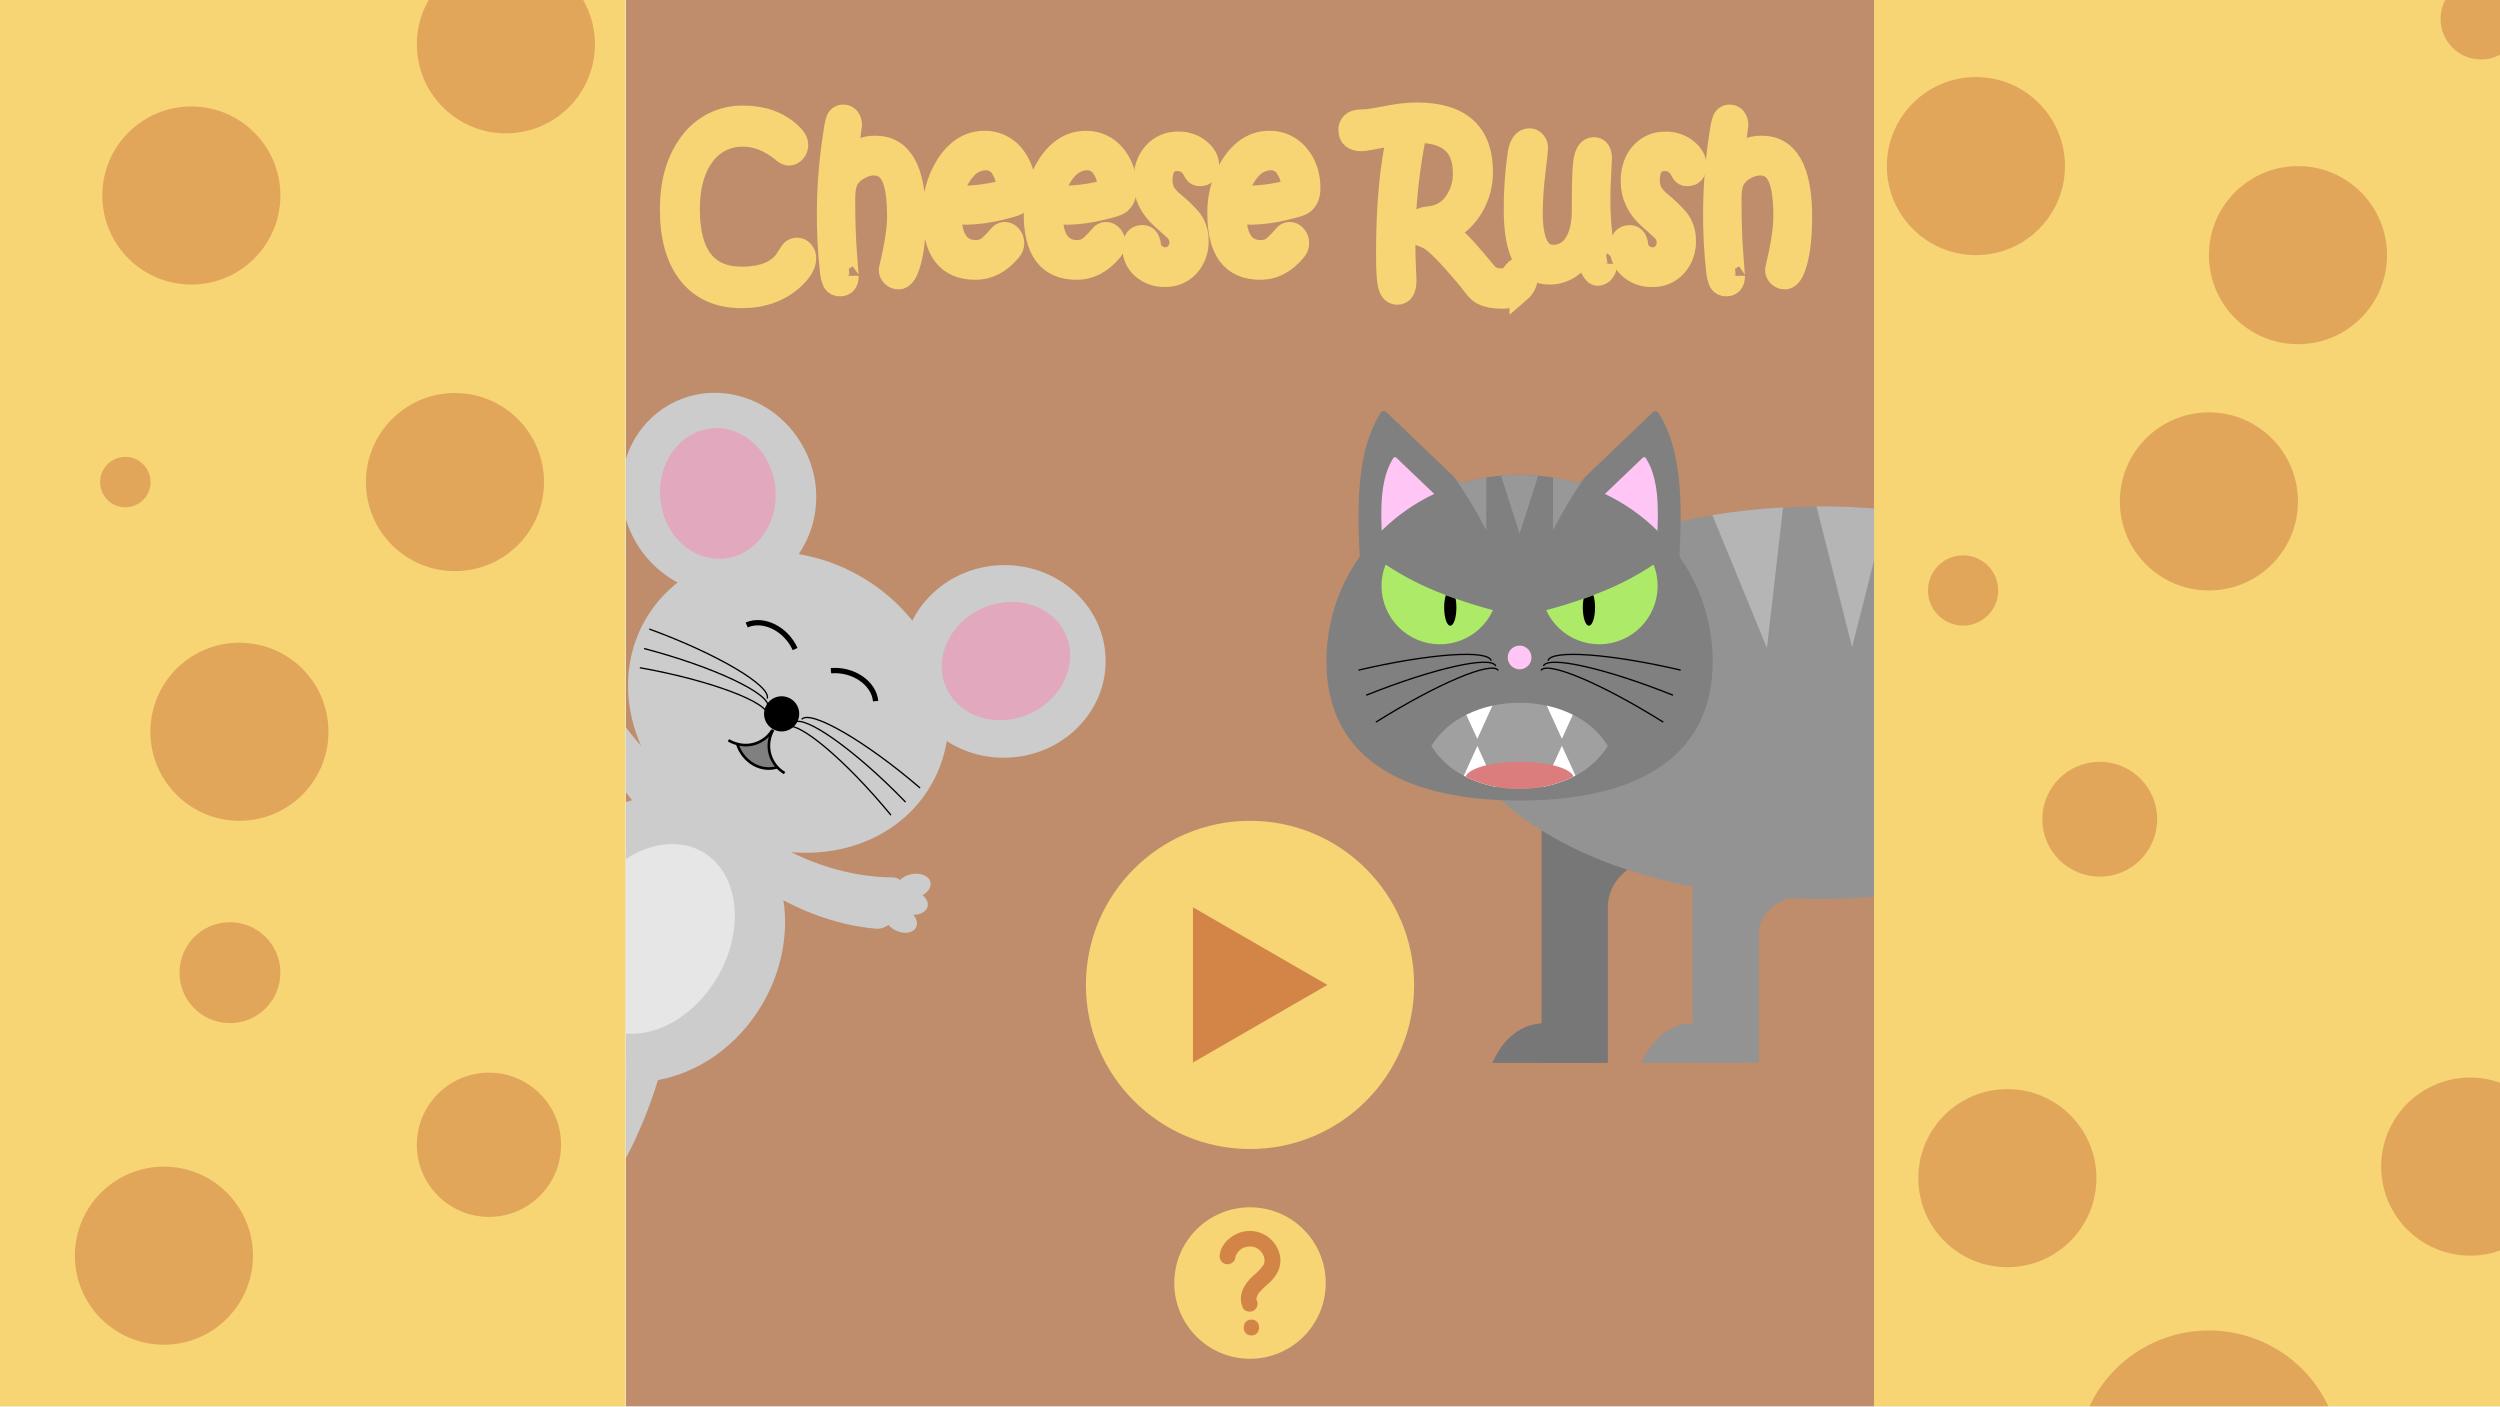
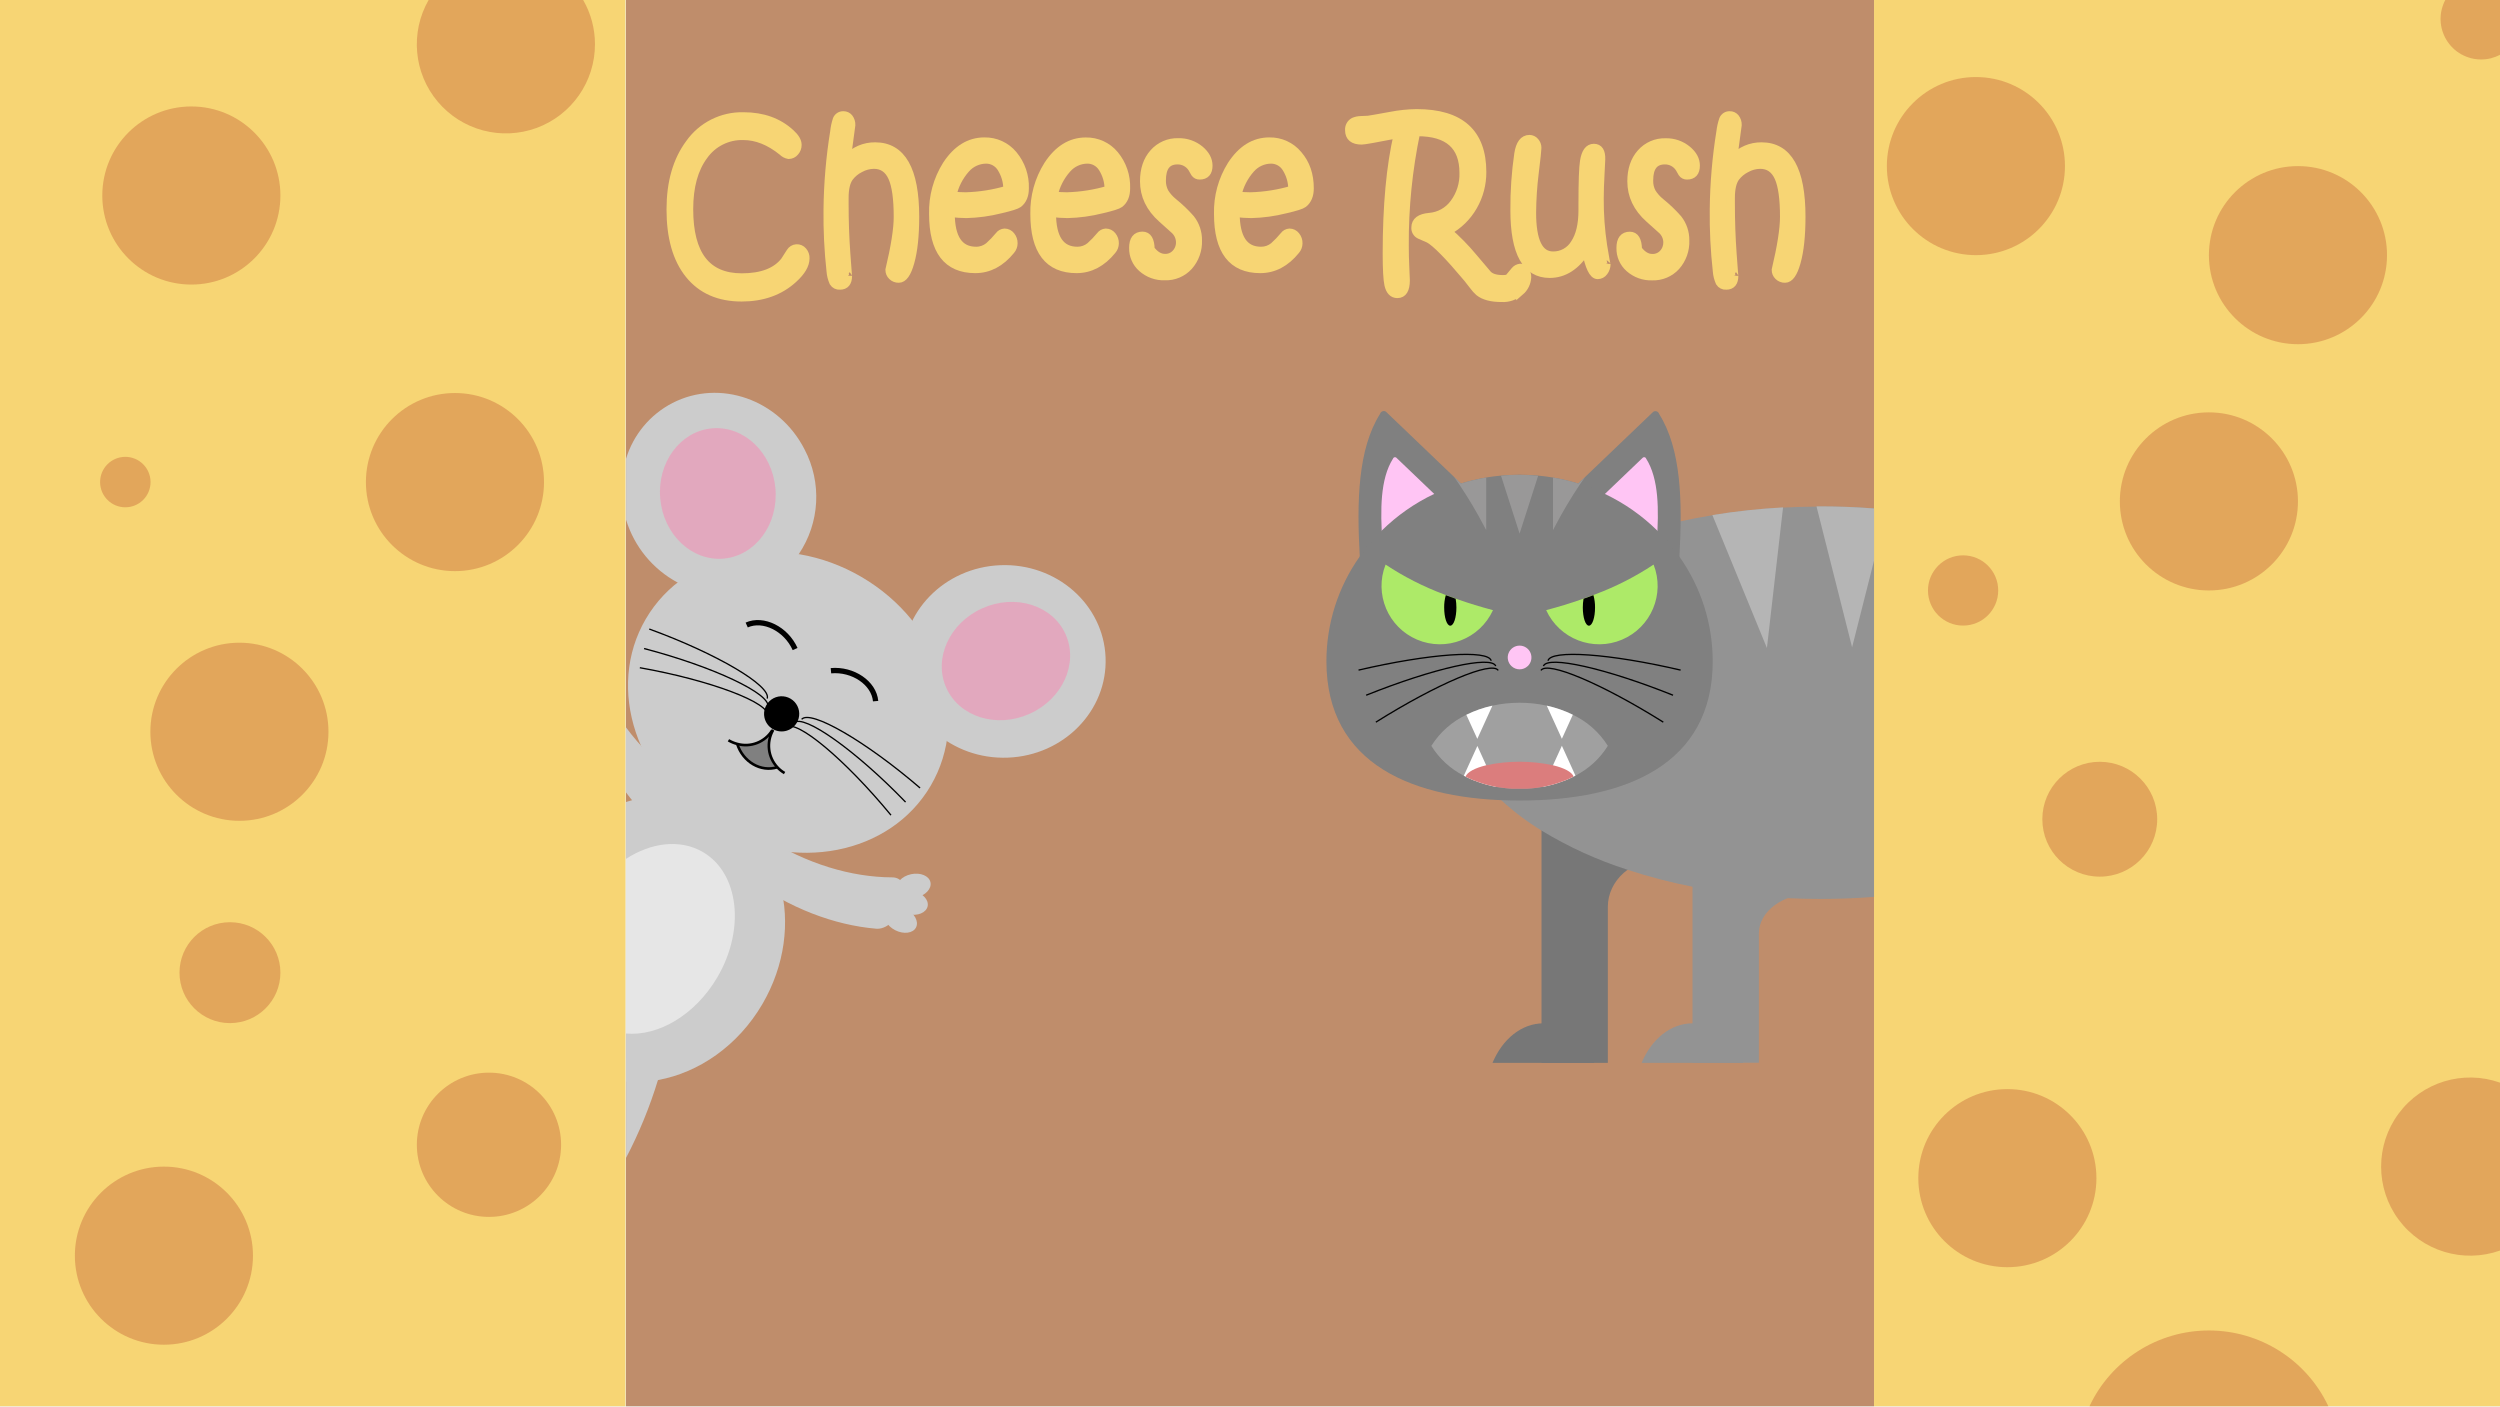
<svg xmlns="http://www.w3.org/2000/svg" id="Layer_1" data-name="Layer 1" width="942.39" height="530.1" viewBox="0 0 942.39 530.1">
  <defs>
    <style>
      .cls-1 {
        fill: #bf8d6b;
      }

      .cls-2 {
        fill: #ffc69f;
      }

      .cls-3, .cls-5 {
        fill: #f7d574;
      }

      .cls-3, .cls-4 {
        stroke: #f7d574;
      }

      .cls-14, .cls-21, .cls-22, .cls-3, .cls-4 {
        stroke-miterlimit: 10;
      }

      .cls-3 {
-         stroke-width: 8px;
+         stroke-width: 3px;
      }

      .cls-14, .cls-21, .cls-22, .cls-4 {
        fill: none;
      }

-       .cls-23, .cls-6 {
+       .cls-4 {
+         stroke-width: 0.75px;
+       }
+ 
+       .cls-6 {
        fill: #d38548;
-       }
- 
-       .cls-6 {
        opacity: 0.58;
      }

      .cls-7 {
        fill: #777;
      }

      .cls-8 {
        fill: #939393;
      }

      .cls-9 {
        fill: gray;
      }

      .cls-10 {
        fill: #ffc5f4;
      }

      .cls-11 {
        fill: #adea68;
      }

      .cls-12 {
        fill: #a0a0a0;
      }

      .cls-13 {
        fill: #fff;
      }

      .cls-14, .cls-21, .cls-22 {
        stroke: #000;
      }

      .cls-14 {
        stroke-width: 0.5px;
      }

      .cls-15 {
        fill: #db7d7d;
      }

      .cls-16 {
        fill: #999898;
      }

      .cls-17 {
        fill: #b5b5b5;
      }

      .cls-18 {
        fill: #ccc;
      }

      .cls-19 {
        fill: #ff7bac;
        opacity: 0.44;
      }

      .cls-20 {
        fill: #e6e6e6;
      }

      .cls-21 {
        stroke-width: 2px;
      }
    </style>
  </defs>
  <g>
    <rect class="cls-1" x="235.97" width="470.46" height="530.1" />
    <g>
      <g>
        <path class="cls-2" d="M303.66,97.38q0,3.65-4.56,7.78-7.64,7-19.54,7-12.8,0-19.81-8.69t-7-24.53q0-15.23,7.1-24.83a24.2,24.2,0,0,1,20.43-10.3q10.88,0,17.8,6.39c1.74,1.58,2.6,3.05,2.6,4.4a3.92,3.92,0,0,1-1,2.68,3.12,3.12,0,0,1-2.37,1.16,4.64,4.64,0,0,1-2.46-1.32q-7.2-5.82-14.67-5.83a17.56,17.56,0,0,0-14.83,7.41q-5.54,7.43-5.54,20.17,0,25.65,19.8,25.66,11.31,0,16.14-6.17L297.9,95a2.95,2.95,0,0,1,4.81-.35A3.87,3.87,0,0,1,303.66,97.38Z" />
        <path class="cls-2" d="M345,81.69q0,10.75-1.84,17.23c-1.15,4.11-2.61,6.17-4.36,6.17a3.46,3.46,0,0,1-2.54-1,3.23,3.23,0,0,1-1-2.35q3.14-13.2,3.13-20,0-10.2-2.06-14.82-2.14-4.79-6.94-4.78a10.94,10.94,0,0,0-5.16,1.39,11.45,11.45,0,0,0-4.07,3.39q-1.77,2.52-1.77,7.63v2.41q0,9.6.65,18.6c.44,6,.65,8.81.65,8.41q0,3.73-3.06,3.73a2.67,2.67,0,0,1-2.5-1.24,12.68,12.68,0,0,1-1.07-4.26,189.27,189.27,0,0,1-1.13-23.32,196.18,196.18,0,0,1,2.5-29.19A21.83,21.83,0,0,1,315.43,45a2.6,2.6,0,0,1,2.5-1.58,2.67,2.67,0,0,1,2.14,1,4.19,4.19,0,0,1,.86,2.71s-.56,4.17-1.7,12.64a14.23,14.23,0,0,1,10.7-4.62Q345,55.17,345,81.69Z" />
        <path class="cls-2" d="M386.34,71q0,3.92-2.4,5.8c-.72.55-3,1.26-6.77,2.14a58.21,58.21,0,0,1-12.9,1.77,55.55,55.55,0,0,1-5.87-.38q0,14.19,9.57,14.18a7.5,7.5,0,0,0,4.77-1.69,36.27,36.27,0,0,0,3.83-4,2.82,2.82,0,0,1,2.1-1.17,3.11,3.11,0,0,1,2.42,1.19,4.35,4.35,0,0,1,1,2.91,4.12,4.12,0,0,1-1,2.63q-5.75,7.08-13.44,7.08-15.93,0-15.93-20.81a33.26,33.26,0,0,1,5.06-18.51q5.78-8.83,14.27-8.84a13.8,13.8,0,0,1,10.94,5A18.83,18.83,0,0,1,386.34,71Zm-6.64.45a14.82,14.82,0,0,0-2.41-8.27,6.65,6.65,0,0,0-5.55-3,10.23,10.23,0,0,0-7.64,3.5,22.17,22.17,0,0,0-5.07,10,40.18,40.18,0,0,0,5,.3A61.26,61.26,0,0,0,379.7,71.49Z" />
        <path class="cls-2" d="M424.51,71q0,3.92-2.4,5.8c-.72.55-3,1.26-6.77,2.14a58.21,58.21,0,0,1-12.9,1.77,55.55,55.55,0,0,1-5.87-.38q0,14.19,9.57,14.18a7.46,7.46,0,0,0,4.76-1.69,35.1,35.1,0,0,0,3.84-4,2.82,2.82,0,0,1,2.1-1.17,3.11,3.11,0,0,1,2.42,1.19,4.35,4.35,0,0,1,1,2.91,4.12,4.12,0,0,1-1,2.63q-5.74,7.08-13.44,7.08-15.93,0-15.93-20.81A33.26,33.26,0,0,1,395,62.16q5.78-8.83,14.27-8.84a13.8,13.8,0,0,1,10.94,5A18.83,18.83,0,0,1,424.51,71Zm-6.64.45a14.75,14.75,0,0,0-2.42-8.27,6.63,6.63,0,0,0-5.55-3,10.22,10.22,0,0,0-7.63,3.5,22.07,22.07,0,0,0-5.07,10,40.18,40.18,0,0,0,5,.3A61.26,61.26,0,0,0,417.87,71.49Z" />
        <path class="cls-2" d="M455.57,62.43q0,3.76-3.36,3.76a2.13,2.13,0,0,1-1.84-.94l-1-1.77a6.37,6.37,0,0,0-5.5-3Q438,60.47,438,68a9,9,0,0,0,1.06,4.52,14.77,14.77,0,0,0,3.24,3.65,53.17,53.17,0,0,1,6.56,6.28,12.87,12.87,0,0,1,2.74,8.12,13.93,13.93,0,0,1-3.47,9.8,11.65,11.65,0,0,1-9,3.79,12.35,12.35,0,0,1-8.7-3.13,9.83,9.83,0,0,1-3.3-7.6q0-4.62,3.55-4.62c2,0,3,1.71,3.08,5.15,1.59,2.16,3.39,3.24,5.38,3.24a5.25,5.25,0,0,0,4.07-1.72,6,6,0,0,0,1.58-4.27,6.37,6.37,0,0,0-1.93-4.4s-1.66-1.51-4.9-4.4q-6.74-6-6.73-14.11,0-6.59,3.58-10.64a11.92,11.92,0,0,1,9.38-4.07,12.34,12.34,0,0,1,8.17,2.83C454.5,58.23,455.57,60.22,455.57,62.43Z" />
        <path class="cls-2" d="M493.74,71q0,3.92-2.4,5.8-1.06.82-6.76,2.14a58.21,58.21,0,0,1-12.9,1.77,55.39,55.39,0,0,1-5.87-.38q0,14.19,9.57,14.18a7.46,7.46,0,0,0,4.76-1.69,36,36,0,0,0,3.84-4,2.79,2.79,0,0,1,2.1-1.17,3.09,3.09,0,0,1,2.41,1.19,4.31,4.31,0,0,1,1,2.91,4.08,4.08,0,0,1-1,2.63q-5.73,7.08-13.43,7.08-15.93,0-15.94-20.81a33.18,33.18,0,0,1,5.07-18.51q5.77-8.83,14.27-8.84a13.76,13.76,0,0,1,10.93,5Q493.75,63.33,493.74,71Zm-6.63.45a14.75,14.75,0,0,0-2.42-8.27,6.65,6.65,0,0,0-5.55-3,10.21,10.21,0,0,0-7.63,3.5,22.07,22.07,0,0,0-5.07,10,40.13,40.13,0,0,0,5,.3A61.26,61.26,0,0,0,487.11,71.49Z" />
        <path class="cls-2" d="M575.71,104.49a7.68,7.68,0,0,1-2.67,5.45v-.07a9.55,9.55,0,0,1-7,2.48q-5.75,0-8.55-2.26a14,14,0,0,1-2.06-2.29c-1.33-1.73-2.1-2.71-2.3-2.94q-10.56-12.6-14.52-14.78c-1.15-.48-2.29-1-3.41-1.49a2.84,2.84,0,0,1-1.68-2.84c0-2.36,1.76-3.69,5.3-4a12.7,12.7,0,0,0,9.26-5.17,18.18,18.18,0,0,0,3.57-11.42q0-15.3-17.27-15.31h-.53a201.61,201.61,0,0,0-4.3,42.74c0,2.63.06,5.4.2,8.31s.2,4.49.2,4.74q0,5.23-3.2,5.23-2.61,0-3.4-3.57-.63-2.86-.64-11.7,0-27.17,4.17-45Q514.61,53,513.31,53q-4.77,0-4.77-3.88a3.38,3.38,0,0,1,1.77-3.31,7.08,7.08,0,0,1,2.63-.56c.92-.05,1.84-.09,2.77-.12q1-.11,8.6-1.5a54.14,54.14,0,0,1,9.7-1q24.76,0,24.77,22.19a25.6,25.6,0,0,1-3.43,13,24.39,24.39,0,0,1-9.6,9.35,83.93,83.93,0,0,1,9.5,9.67q5.54,6.54,5.66,6.66c1.14,1.12,3,1.69,5.6,1.69q1.88,0,2.37-.6l2.13-2.56a3.11,3.11,0,0,1,2.1-1.13,2.23,2.23,0,0,1,1.84,1A4.38,4.38,0,0,1,575.71,104.49Z" />
        <path class="cls-2" d="M605.62,99.48a4.84,4.84,0,0,1-1,3,2.9,2.9,0,0,1-2.37,1.24q-2.62,0-4.43-9.14-5.64,8.69-13.67,8.69-13.3,0-13.3-24A140.21,140.21,0,0,1,572.31,58q.87-5.64,4.24-5.64a2.75,2.75,0,0,1,2.1,1,3.47,3.47,0,0,1,.9,2.37q0,1.22-1,9.33a129.62,129.62,0,0,0-1,15.13q0,16.09,7.87,16.1a9.28,9.28,0,0,0,8.09-4.46q3-4.46,3-12.58V77q0-12.61.57-16.18.79-5.12,3.73-5.12t2.8,4.4c0,.53-.1,2.44-.28,5.72s-.29,6.29-.29,9a114.17,114.17,0,0,0,1.27,17.7C605.19,97.91,605.62,100.24,605.62,99.48Z" />
        <path class="cls-2" d="M639.28,62.43q0,3.76-3.36,3.76a2.13,2.13,0,0,1-1.84-.94l-1-1.77a6.37,6.37,0,0,0-5.5-3q-5.91,0-5.9,7.56a9,9,0,0,0,1.06,4.52A14.77,14.77,0,0,0,626,76.2a53.17,53.17,0,0,1,6.56,6.28,12.87,12.87,0,0,1,2.74,8.12,13.93,13.93,0,0,1-3.47,9.8,11.65,11.65,0,0,1-9,3.79,12.35,12.35,0,0,1-8.7-3.13,9.83,9.83,0,0,1-3.3-7.6q0-4.62,3.55-4.62c2,0,3,1.71,3.08,5.15q2.4,3.24,5.38,3.24a5.28,5.28,0,0,0,4.08-1.72,6.05,6.05,0,0,0,1.57-4.27,6.37,6.37,0,0,0-1.93-4.4s-1.65-1.51-4.9-4.4q-6.74-6-6.73-14.11,0-6.59,3.58-10.64a11.92,11.92,0,0,1,9.38-4.07,12.34,12.34,0,0,1,8.17,2.83C638.21,58.23,639.28,60.22,639.28,62.43Z" />
        <path class="cls-2" d="M679.09,81.69q0,10.75-1.84,17.23c-1.15,4.11-2.61,6.17-4.36,6.17a3.46,3.46,0,0,1-2.54-1,3.23,3.23,0,0,1-1-2.35q3.13-13.2,3.13-20,0-10.2-2.06-14.82-2.14-4.79-6.94-4.78a10.94,10.94,0,0,0-5.16,1.39,11.54,11.54,0,0,0-4.07,3.39q-1.77,2.52-1.77,7.63v2.41q0,9.6.65,18.6c.44,6,.65,8.81.65,8.41q0,3.73-3.06,3.73a2.67,2.67,0,0,1-2.5-1.24,12.68,12.68,0,0,1-1.07-4.26A189.27,189.27,0,0,1,646,78.83a196.18,196.18,0,0,1,2.5-29.19A21.83,21.83,0,0,1,649.55,45a2.6,2.6,0,0,1,2.5-1.58,2.67,2.67,0,0,1,2.14,1,4.19,4.19,0,0,1,.86,2.71s-.56,4.17-1.7,12.64a14.23,14.23,0,0,1,10.7-4.62Q679.1,55.17,679.09,81.69Z" />
      </g>
      <g>
        <path class="cls-3" d="M303.66,97.38q0,3.65-4.56,7.78-7.64,7-19.54,7-12.8,0-19.81-8.69t-7-24.53q0-15.23,7.1-24.83a24.2,24.2,0,0,1,20.43-10.3q10.88,0,17.8,6.39c1.74,1.58,2.6,3.05,2.6,4.4a3.92,3.92,0,0,1-1,2.68,3.12,3.12,0,0,1-2.37,1.16,4.64,4.64,0,0,1-2.46-1.32q-7.2-5.82-14.67-5.83a17.56,17.56,0,0,0-14.83,7.41q-5.54,7.43-5.54,20.17,0,25.65,19.8,25.66,11.31,0,16.14-6.17L297.9,95a2.95,2.95,0,0,1,4.81-.35A3.87,3.87,0,0,1,303.66,97.38Z" />
        <path class="cls-3" d="M345,81.69q0,10.75-1.84,17.23c-1.15,4.11-2.61,6.17-4.36,6.17a3.46,3.46,0,0,1-2.54-1,3.23,3.23,0,0,1-1-2.35q3.14-13.2,3.13-20,0-10.2-2.06-14.82-2.14-4.79-6.94-4.78a10.94,10.94,0,0,0-5.16,1.39,11.45,11.45,0,0,0-4.07,3.39q-1.77,2.52-1.77,7.63v2.41q0,9.6.65,18.6c.44,6,.65,8.81.65,8.41q0,3.73-3.06,3.73a2.67,2.67,0,0,1-2.5-1.24,12.68,12.68,0,0,1-1.07-4.26,189.27,189.27,0,0,1-1.13-23.32,196.18,196.18,0,0,1,2.5-29.19A21.83,21.83,0,0,1,315.43,45a2.6,2.6,0,0,1,2.5-1.58,2.67,2.67,0,0,1,2.14,1,4.19,4.19,0,0,1,.86,2.71s-.56,4.17-1.7,12.64a14.23,14.23,0,0,1,10.7-4.62Q345,55.17,345,81.69Z" />
        <path class="cls-3" d="M386.34,71q0,3.92-2.4,5.8c-.72.55-3,1.26-6.77,2.14a58.21,58.21,0,0,1-12.9,1.77,55.55,55.55,0,0,1-5.87-.38q0,14.19,9.57,14.18a7.5,7.5,0,0,0,4.77-1.69,36.27,36.27,0,0,0,3.83-4,2.82,2.82,0,0,1,2.1-1.17,3.11,3.11,0,0,1,2.42,1.19,4.35,4.35,0,0,1,1,2.91,4.12,4.12,0,0,1-1,2.63q-5.75,7.08-13.44,7.08-15.93,0-15.93-20.81a33.26,33.26,0,0,1,5.06-18.51q5.78-8.83,14.27-8.84a13.8,13.8,0,0,1,10.94,5A18.83,18.83,0,0,1,386.34,71Zm-6.64.45a14.82,14.82,0,0,0-2.41-8.27,6.65,6.65,0,0,0-5.55-3,10.23,10.23,0,0,0-7.64,3.5,22.17,22.17,0,0,0-5.07,10,40.18,40.18,0,0,0,5,.3A61.26,61.26,0,0,0,379.7,71.49Z" />
        <path class="cls-3" d="M424.51,71q0,3.92-2.4,5.8c-.72.55-3,1.26-6.77,2.14a58.21,58.21,0,0,1-12.9,1.77,55.55,55.55,0,0,1-5.87-.38q0,14.19,9.57,14.18a7.46,7.46,0,0,0,4.76-1.69,35.1,35.1,0,0,0,3.84-4,2.82,2.82,0,0,1,2.1-1.17,3.11,3.11,0,0,1,2.42,1.19,4.35,4.35,0,0,1,1,2.91,4.12,4.12,0,0,1-1,2.63q-5.74,7.08-13.44,7.08-15.93,0-15.93-20.81A33.26,33.26,0,0,1,395,62.16q5.78-8.83,14.27-8.84a13.8,13.8,0,0,1,10.94,5A18.83,18.83,0,0,1,424.51,71Zm-6.64.45a14.75,14.75,0,0,0-2.42-8.27,6.63,6.63,0,0,0-5.55-3,10.22,10.22,0,0,0-7.63,3.5,22.07,22.07,0,0,0-5.07,10,40.18,40.18,0,0,0,5,.3A61.26,61.26,0,0,0,417.87,71.49Z" />
        <path class="cls-3" d="M455.57,62.43q0,3.76-3.36,3.76a2.13,2.13,0,0,1-1.84-.94l-1-1.77a6.37,6.37,0,0,0-5.5-3Q438,60.47,438,68a9,9,0,0,0,1.06,4.52,14.77,14.77,0,0,0,3.24,3.65,53.17,53.17,0,0,1,6.56,6.28,12.87,12.87,0,0,1,2.74,8.12,13.93,13.93,0,0,1-3.47,9.8,11.65,11.65,0,0,1-9,3.79,12.35,12.35,0,0,1-8.7-3.13,9.83,9.83,0,0,1-3.3-7.6q0-4.62,3.55-4.62c2,0,3,1.71,3.08,5.15,1.59,2.16,3.39,3.24,5.38,3.24a5.25,5.25,0,0,0,4.07-1.72,6,6,0,0,0,1.58-4.27,6.37,6.37,0,0,0-1.93-4.4s-1.66-1.51-4.9-4.4q-6.74-6-6.73-14.11,0-6.59,3.58-10.64a11.92,11.92,0,0,1,9.38-4.07,12.34,12.34,0,0,1,8.17,2.83C454.5,58.23,455.57,60.22,455.57,62.43Z" />
        <path class="cls-3" d="M493.74,71q0,3.92-2.4,5.8-1.06.82-6.76,2.14a58.21,58.21,0,0,1-12.9,1.77,55.39,55.39,0,0,1-5.87-.38q0,14.19,9.57,14.18a7.46,7.46,0,0,0,4.76-1.69,36,36,0,0,0,3.84-4,2.79,2.79,0,0,1,2.1-1.17,3.09,3.09,0,0,1,2.41,1.19,4.31,4.31,0,0,1,1,2.91,4.08,4.08,0,0,1-1,2.63q-5.73,7.08-13.43,7.08-15.93,0-15.94-20.81a33.18,33.18,0,0,1,5.07-18.51q5.77-8.83,14.27-8.84a13.76,13.76,0,0,1,10.93,5Q493.75,63.33,493.74,71Zm-6.63.45a14.75,14.75,0,0,0-2.42-8.27,6.65,6.65,0,0,0-5.55-3,10.21,10.21,0,0,0-7.63,3.5,22.07,22.07,0,0,0-5.07,10,40.13,40.13,0,0,0,5,.3A61.26,61.26,0,0,0,487.11,71.49Z" />
        <path class="cls-3" d="M575.71,104.49a7.68,7.68,0,0,1-2.67,5.45v-.07a9.55,9.55,0,0,1-7,2.48q-5.75,0-8.55-2.26a14,14,0,0,1-2.06-2.29c-1.33-1.73-2.1-2.71-2.3-2.94q-10.56-12.6-14.52-14.78c-1.15-.48-2.29-1-3.41-1.49a2.84,2.84,0,0,1-1.68-2.84c0-2.36,1.76-3.69,5.3-4a12.7,12.7,0,0,0,9.26-5.17,18.18,18.18,0,0,0,3.57-11.42q0-15.3-17.27-15.31h-.53a201.61,201.61,0,0,0-4.3,42.74c0,2.63.06,5.4.2,8.31s.2,4.49.2,4.74q0,5.23-3.2,5.23-2.61,0-3.4-3.57-.63-2.86-.64-11.7,0-27.17,4.17-45Q514.61,53,513.31,53q-4.77,0-4.77-3.88a3.38,3.38,0,0,1,1.77-3.31,7.08,7.08,0,0,1,2.63-.56c.92-.05,1.84-.09,2.77-.12q1-.11,8.6-1.5a54.14,54.14,0,0,1,9.7-1q24.76,0,24.77,22.19a25.6,25.6,0,0,1-3.43,13,24.39,24.39,0,0,1-9.6,9.35,83.93,83.93,0,0,1,9.5,9.67q5.54,6.54,5.66,6.66c1.14,1.12,3,1.69,5.6,1.69q1.88,0,2.37-.6l2.13-2.56a3.11,3.11,0,0,1,2.1-1.13,2.23,2.23,0,0,1,1.84,1A4.38,4.38,0,0,1,575.71,104.49Z" />
        <path class="cls-3" d="M605.62,99.48a4.84,4.84,0,0,1-1,3,2.9,2.9,0,0,1-2.37,1.24q-2.62,0-4.43-9.14-5.64,8.69-13.67,8.69-13.3,0-13.3-24A140.21,140.21,0,0,1,572.31,58q.87-5.64,4.24-5.64a2.75,2.75,0,0,1,2.1,1,3.47,3.47,0,0,1,.9,2.37q0,1.22-1,9.33a129.62,129.62,0,0,0-1,15.13q0,16.09,7.87,16.1a9.28,9.28,0,0,0,8.09-4.46q3-4.46,3-12.58V77q0-12.61.57-16.18.79-5.12,3.73-5.12t2.8,4.4c0,.53-.1,2.44-.28,5.72s-.29,6.29-.29,9a114.17,114.17,0,0,0,1.27,17.7C605.19,97.91,605.62,100.24,605.62,99.48Z" />
        <path class="cls-3" d="M639.28,62.43q0,3.76-3.36,3.76a2.13,2.13,0,0,1-1.84-.94l-1-1.77a6.37,6.37,0,0,0-5.5-3q-5.91,0-5.9,7.56a9,9,0,0,0,1.06,4.52A14.77,14.77,0,0,0,626,76.2a53.17,53.17,0,0,1,6.56,6.28,12.87,12.87,0,0,1,2.74,8.12,13.93,13.93,0,0,1-3.47,9.8,11.65,11.65,0,0,1-9,3.79,12.35,12.35,0,0,1-8.7-3.13,9.83,9.83,0,0,1-3.3-7.6q0-4.62,3.55-4.62c2,0,3,1.71,3.08,5.15q2.4,3.24,5.38,3.24a5.28,5.28,0,0,0,4.08-1.72,6.05,6.05,0,0,0,1.57-4.27,6.37,6.37,0,0,0-1.93-4.4s-1.65-1.51-4.9-4.4q-6.74-6-6.73-14.11,0-6.59,3.58-10.64a11.92,11.92,0,0,1,9.38-4.07,12.34,12.34,0,0,1,8.17,2.83C638.21,58.23,639.28,60.22,639.28,62.43Z" />
        <path class="cls-3" d="M679.09,81.69q0,10.75-1.84,17.23c-1.15,4.11-2.61,6.17-4.36,6.17a3.46,3.46,0,0,1-2.54-1,3.23,3.23,0,0,1-1-2.35q3.13-13.2,3.13-20,0-10.2-2.06-14.82-2.14-4.79-6.94-4.78a10.94,10.94,0,0,0-5.16,1.39,11.54,11.54,0,0,0-4.07,3.39q-1.77,2.52-1.77,7.63v2.41q0,9.6.65,18.6c.44,6,.65,8.81.65,8.41q0,3.73-3.06,3.73a2.67,2.67,0,0,1-2.5-1.24,12.68,12.68,0,0,1-1.07-4.26A189.27,189.27,0,0,1,646,78.83a196.18,196.18,0,0,1,2.5-29.19A21.83,21.83,0,0,1,649.55,45a2.6,2.6,0,0,1,2.5-1.58,2.67,2.67,0,0,1,2.14,1,4.19,4.19,0,0,1,.86,2.71s-.56,4.17-1.7,12.64a14.23,14.23,0,0,1,10.7-4.62Q679.1,55.17,679.09,81.69Z" />
      </g>
      <g>
        <path class="cls-4" d="M303.66,97.38q0,3.65-4.56,7.78-7.64,7-19.54,7-12.8,0-19.81-8.69t-7-24.53q0-15.23,7.1-24.83a24.2,24.2,0,0,1,20.43-10.3q10.88,0,17.8,6.39c1.74,1.58,2.6,3.05,2.6,4.4a3.92,3.92,0,0,1-1,2.68,3.12,3.12,0,0,1-2.37,1.16,4.64,4.64,0,0,1-2.46-1.32q-7.2-5.82-14.67-5.83a17.56,17.56,0,0,0-14.83,7.41q-5.54,7.43-5.54,20.17,0,25.65,19.8,25.66,11.31,0,16.14-6.17L297.9,95a2.95,2.95,0,0,1,4.81-.35A3.87,3.87,0,0,1,303.66,97.38Z" />
        <path class="cls-4" d="M345,81.69q0,10.75-1.84,17.23c-1.15,4.11-2.61,6.17-4.36,6.17a3.46,3.46,0,0,1-2.54-1,3.23,3.23,0,0,1-1-2.35q3.14-13.2,3.13-20,0-10.2-2.06-14.82-2.14-4.79-6.94-4.78a10.94,10.94,0,0,0-5.16,1.39,11.45,11.45,0,0,0-4.07,3.39q-1.77,2.52-1.77,7.63v2.41q0,9.6.65,18.6c.44,6,.65,8.81.65,8.41q0,3.73-3.06,3.73a2.67,2.67,0,0,1-2.5-1.24,12.68,12.68,0,0,1-1.07-4.26,189.27,189.27,0,0,1-1.13-23.32,196.18,196.18,0,0,1,2.5-29.19A21.83,21.83,0,0,1,315.43,45a2.6,2.6,0,0,1,2.5-1.58,2.67,2.67,0,0,1,2.14,1,4.19,4.19,0,0,1,.86,2.71s-.56,4.17-1.7,12.64a14.23,14.23,0,0,1,10.7-4.62Q345,55.17,345,81.69Z" />
        <path class="cls-4" d="M386.34,71q0,3.92-2.4,5.8c-.72.55-3,1.26-6.77,2.14a58.21,58.21,0,0,1-12.9,1.77,55.55,55.55,0,0,1-5.87-.38q0,14.19,9.57,14.18a7.5,7.5,0,0,0,4.77-1.69,36.27,36.27,0,0,0,3.83-4,2.82,2.82,0,0,1,2.1-1.17,3.11,3.11,0,0,1,2.42,1.19,4.35,4.35,0,0,1,1,2.91,4.12,4.12,0,0,1-1,2.63q-5.75,7.08-13.44,7.08-15.93,0-15.93-20.81a33.26,33.26,0,0,1,5.06-18.51q5.78-8.83,14.27-8.84a13.8,13.8,0,0,1,10.94,5A18.83,18.83,0,0,1,386.34,71Zm-6.64.45a14.82,14.82,0,0,0-2.41-8.27,6.65,6.65,0,0,0-5.55-3,10.23,10.23,0,0,0-7.64,3.5,22.17,22.17,0,0,0-5.07,10,40.18,40.18,0,0,0,5,.3A61.26,61.26,0,0,0,379.7,71.49Z" />
        <path class="cls-4" d="M424.51,71q0,3.92-2.4,5.8c-.72.55-3,1.26-6.77,2.14a58.21,58.21,0,0,1-12.9,1.77,55.55,55.55,0,0,1-5.87-.38q0,14.19,9.57,14.18a7.46,7.46,0,0,0,4.76-1.69,35.1,35.1,0,0,0,3.84-4,2.82,2.82,0,0,1,2.1-1.17,3.11,3.11,0,0,1,2.42,1.19,4.35,4.35,0,0,1,1,2.91,4.12,4.12,0,0,1-1,2.63q-5.74,7.08-13.44,7.08-15.93,0-15.93-20.81A33.26,33.26,0,0,1,395,62.16q5.78-8.83,14.27-8.84a13.8,13.8,0,0,1,10.94,5A18.83,18.83,0,0,1,424.51,71Zm-6.64.45a14.75,14.75,0,0,0-2.42-8.27,6.63,6.63,0,0,0-5.55-3,10.22,10.22,0,0,0-7.63,3.5,22.07,22.07,0,0,0-5.07,10,40.18,40.18,0,0,0,5,.3A61.26,61.26,0,0,0,417.87,71.49Z" />
        <path class="cls-4" d="M455.57,62.43q0,3.76-3.36,3.76a2.13,2.13,0,0,1-1.84-.94l-1-1.77a6.37,6.37,0,0,0-5.5-3Q438,60.47,438,68a9,9,0,0,0,1.06,4.52,14.77,14.77,0,0,0,3.24,3.65,53.17,53.17,0,0,1,6.56,6.28,12.87,12.87,0,0,1,2.74,8.12,13.93,13.93,0,0,1-3.47,9.8,11.65,11.65,0,0,1-9,3.79,12.35,12.35,0,0,1-8.7-3.13,9.83,9.83,0,0,1-3.3-7.6q0-4.62,3.55-4.62c2,0,3,1.71,3.08,5.15,1.59,2.16,3.39,3.24,5.38,3.24a5.25,5.25,0,0,0,4.07-1.72,6,6,0,0,0,1.58-4.27,6.37,6.37,0,0,0-1.93-4.4s-1.66-1.51-4.9-4.4q-6.74-6-6.73-14.11,0-6.59,3.58-10.64a11.92,11.92,0,0,1,9.38-4.07,12.34,12.34,0,0,1,8.17,2.83C454.5,58.23,455.57,60.22,455.57,62.43Z" />
        <path class="cls-4" d="M493.74,71q0,3.92-2.4,5.8-1.06.82-6.76,2.14a58.21,58.21,0,0,1-12.9,1.77,55.39,55.39,0,0,1-5.87-.38q0,14.19,9.57,14.18a7.46,7.46,0,0,0,4.76-1.69,36,36,0,0,0,3.84-4,2.79,2.79,0,0,1,2.1-1.17,3.09,3.09,0,0,1,2.41,1.19,4.31,4.31,0,0,1,1,2.91,4.08,4.08,0,0,1-1,2.63q-5.73,7.08-13.43,7.08-15.93,0-15.94-20.81a33.18,33.18,0,0,1,5.07-18.51q5.77-8.83,14.27-8.84a13.76,13.76,0,0,1,10.93,5Q493.75,63.33,493.74,71Zm-6.63.45a14.75,14.75,0,0,0-2.42-8.27,6.65,6.65,0,0,0-5.55-3,10.21,10.21,0,0,0-7.63,3.5,22.07,22.07,0,0,0-5.07,10,40.13,40.13,0,0,0,5,.3A61.26,61.26,0,0,0,487.11,71.49Z" />
        <path class="cls-4" d="M575.71,104.49a7.68,7.68,0,0,1-2.67,5.45v-.07a9.55,9.55,0,0,1-7,2.48q-5.75,0-8.55-2.26a14,14,0,0,1-2.06-2.29c-1.33-1.73-2.1-2.71-2.3-2.94q-10.56-12.6-14.52-14.78c-1.15-.48-2.29-1-3.41-1.49a2.84,2.84,0,0,1-1.68-2.84c0-2.36,1.76-3.69,5.3-4a12.7,12.7,0,0,0,9.26-5.17,18.18,18.18,0,0,0,3.57-11.42q0-15.3-17.27-15.31h-.53a201.61,201.61,0,0,0-4.3,42.74c0,2.63.06,5.4.2,8.31s.2,4.49.2,4.74q0,5.23-3.2,5.23-2.61,0-3.4-3.57-.63-2.86-.64-11.7,0-27.17,4.17-45Q514.61,53,513.31,53q-4.77,0-4.77-3.88a3.38,3.38,0,0,1,1.77-3.31,7.08,7.08,0,0,1,2.63-.56c.92-.05,1.84-.09,2.77-.12q1-.11,8.6-1.5a54.14,54.14,0,0,1,9.7-1q24.76,0,24.77,22.19a25.6,25.6,0,0,1-3.43,13,24.39,24.39,0,0,1-9.6,9.35,83.93,83.93,0,0,1,9.5,9.67q5.54,6.54,5.66,6.66c1.14,1.12,3,1.69,5.6,1.69q1.88,0,2.37-.6l2.13-2.56a3.11,3.11,0,0,1,2.1-1.13,2.23,2.23,0,0,1,1.84,1A4.38,4.38,0,0,1,575.71,104.49Z" />
        <path class="cls-4" d="M605.62,99.48a4.84,4.84,0,0,1-1,3,2.9,2.9,0,0,1-2.37,1.24q-2.62,0-4.43-9.14-5.64,8.69-13.67,8.69-13.3,0-13.3-24A140.21,140.21,0,0,1,572.31,58q.87-5.64,4.24-5.64a2.75,2.75,0,0,1,2.1,1,3.47,3.47,0,0,1,.9,2.37q0,1.22-1,9.33a129.62,129.62,0,0,0-1,15.13q0,16.09,7.87,16.1a9.28,9.28,0,0,0,8.09-4.46q3-4.46,3-12.58V77q0-12.61.57-16.18.79-5.12,3.73-5.12t2.8,4.4c0,.53-.1,2.44-.28,5.72s-.29,6.29-.29,9a114.17,114.17,0,0,0,1.27,17.7C605.19,97.91,605.62,100.24,605.62,99.48Z" />
        <path class="cls-4" d="M639.28,62.43q0,3.76-3.36,3.76a2.13,2.13,0,0,1-1.84-.94l-1-1.77a6.37,6.37,0,0,0-5.5-3q-5.91,0-5.9,7.56a9,9,0,0,0,1.06,4.52A14.77,14.77,0,0,0,626,76.2a53.17,53.17,0,0,1,6.56,6.28,12.87,12.87,0,0,1,2.74,8.12,13.93,13.93,0,0,1-3.47,9.8,11.65,11.65,0,0,1-9,3.79,12.35,12.35,0,0,1-8.7-3.13,9.83,9.83,0,0,1-3.3-7.6q0-4.62,3.55-4.62c2,0,3,1.71,3.08,5.15q2.4,3.24,5.38,3.24a5.28,5.28,0,0,0,4.08-1.72,6.05,6.05,0,0,0,1.57-4.27,6.37,6.37,0,0,0-1.93-4.4s-1.65-1.51-4.9-4.4q-6.74-6-6.73-14.11,0-6.59,3.58-10.64a11.92,11.92,0,0,1,9.38-4.07,12.34,12.34,0,0,1,8.17,2.83C638.21,58.23,639.28,60.22,639.28,62.43Z" />
        <path class="cls-4" d="M679.09,81.69q0,10.75-1.84,17.23c-1.15,4.11-2.61,6.17-4.36,6.17a3.46,3.46,0,0,1-2.54-1,3.23,3.23,0,0,1-1-2.35q3.13-13.2,3.13-20,0-10.2-2.06-14.82-2.14-4.79-6.94-4.78a10.94,10.94,0,0,0-5.16,1.39,11.54,11.54,0,0,0-4.07,3.39q-1.77,2.52-1.77,7.63v2.41q0,9.6.65,18.6c.44,6,.65,8.81.65,8.41q0,3.73-3.06,3.73a2.67,2.67,0,0,1-2.5-1.24,12.68,12.68,0,0,1-1.07-4.26A189.27,189.27,0,0,1,646,78.83a196.18,196.18,0,0,1,2.5-29.19A21.83,21.83,0,0,1,649.55,45a2.6,2.6,0,0,1,2.5-1.58,2.67,2.67,0,0,1,2.14,1,4.19,4.19,0,0,1,.86,2.71s-.56,4.17-1.7,12.64a14.23,14.23,0,0,1,10.7-4.62Q679.1,55.17,679.09,81.69Z" />
      </g>
    </g>
    <g>
      <g>
        <rect class="cls-5" x="706.43" width="235.97" height="530.1" />
        <g>
          <circle class="cls-6" cx="866.23" cy="96.18" r="33.57" />
          <circle class="cls-6" cx="791.52" cy="308.81" r="21.65" />
          <circle class="cls-6" cx="832.66" cy="189.01" r="33.57" />
          <circle class="cls-6" cx="756.69" cy="444.11" r="33.57" />
          <circle class="cls-6" cx="744.83" cy="62.61" r="33.57" />
          <path class="cls-6" d="M942.39,408.11V471.4a33.58,33.58,0,1,1,0-63.29Z" />
          <circle class="cls-6" cx="740" cy="222.58" r="13.24" />
          <path class="cls-6" d="M877.69,530.1H787.63a49.77,49.77,0,0,1,90.06,0Z" />
          <path class="cls-6" d="M942.39,0V20.66a15.18,15.18,0,0,1-7.11,1.76A15.28,15.28,0,0,1,921.76,0Z" />
        </g>
      </g>
      <g>
        <g>
          <path class="cls-7" d="M631.07,307.08v16.68h-4.65c-11.23,0-20.34,8.1-20.34,18.1v58.79h-25V307.08Z" />
          <path class="cls-8" d="M688,323v13.83h-4.64c-11.23,0-20.34,6.72-20.34,15v48.77H638V323Z" />
          <path class="cls-8" d="M706.43,191.67V338.08c-6.59.52-13.33.78-20.18.78-4.15,0-8.27-.09-12.33-.29h0A242.65,242.65,0,0,1,638,334.26a205.43,205.43,0,0,1-24.49-6.39h0A151.53,151.53,0,0,1,581.1,313.1a98.09,98.09,0,0,1-15.2-11.47h0a73,73,0,0,1-5.69-5.89h0a60.65,60.65,0,0,1-4.44-5.79c-.59-.88-1.16-1.76-1.68-2.65h0a45.13,45.13,0,0,1-5.83-15.21h0a40,40,0,0,1,.34-16,40.91,40.91,0,0,1,1.5-5.2c.5-1.4,1.09-2.78,1.74-4.15a54,54,0,0,1,5.37-8.92l0,0a66.26,66.26,0,0,1,4.22-5.13h0c9.93-10.93,24.76-20.35,42.95-27.46q5-1.93,10.25-3.64,4.35-1.41,8.91-2.65l1.29-.34h0q4.25-1.12,8.66-2.09,5.85-1.29,12-2.29a244,244,0,0,1,26.64-2.87q6.23-.35,12.61-.38h1.51Q696.54,190.89,706.43,191.67Z" />
          <path class="cls-8" d="M657.2,400.65c-3.71-8.88-10.91-14.9-19.19-14.9s-15.48,6-19.19,14.9Z" />
          <path class="cls-7" d="M601,400.65c-3.71-8.88-10.92-14.9-19.2-14.9s-15.48,6-19.19,14.9Z" />
          <g>
            <g>
              <g>
                <g>
                  <path class="cls-9" d="M563.91,197.12l-3.68,1.3-.63.22-45.26,16c-.82.29-1.61-.11-1.52-.77-.09-1.37-.18-2.74-.25-4.1-1.18-21-.67-40.55,7.66-53.78a1.46,1.46,0,0,1,2.22-.79l25.66,24.56,2.6,2.48,9.52,9.1,4.38,4.2C565.1,196,564.74,196.83,563.91,197.12Z" />
                  <path class="cls-10" d="M525.09,172.91c-4.81,7.63-4.81,19.19-4,31.39-.05.36.37.58.82.42l26.89-9.52c.45-.16.64-.59.38-.84L526.3,172.48A.79.79,0,0,0,525.09,172.91Z" />
                </g>
                <g>
                  <path class="cls-9" d="M633.07,209.79c-.08,1.36-.16,2.73-.25,4.1.08.66-.7,1.06-1.53.77l-45.25-16-.63-.22-3.68-1.3c-.83-.29-1.19-1.1-.71-1.56l4.39-4.2,9.52-9.1,2.59-2.48,25.67-24.56a1.46,1.46,0,0,1,2.22.79C633.74,169.24,634.25,188.82,633.07,209.79Z" />
                  <path class="cls-10" d="M620.54,172.91c4.81,7.63,4.81,19.19,4,31.39.05.36-.38.58-.83.42l-26.88-9.52c-.45-.16-.65-.59-.39-.84l22.87-21.88A.79.79,0,0,1,620.54,172.91Z" />
                </g>
                <path class="cls-9" d="M645.62,249.27c0,38.83-32.6,52.5-72.8,52.5S500,288.1,500,249.27a68.33,68.33,0,0,1,12.55-39.48,70.49,70.49,0,0,1,8.27-9.75,72.6,72.6,0,0,1,19.79-13.85,73.78,73.78,0,0,1,9.36-3.71l.72-.22a74.56,74.56,0,0,1,9.52-2.26c1.83-.31,3.7-.55,5.58-.72,2.31-.22,4.64-.33,7-.33s4.7.11,7,.33q2.82.25,5.58.72a75,75,0,0,1,9.52,2.26l.71.22h0a73.33,73.33,0,0,1,9.37,3.71,72.57,72.57,0,0,1,19.79,13.86,69.83,69.83,0,0,1,8.27,9.74A68.33,68.33,0,0,1,645.62,249.27Z" />
                <g>
                  <path class="cls-11" d="M562.79,230a22,22,0,0,1-40.49-17.18A108.87,108.87,0,0,0,544.2,224l.79.28,3.72,1.36.84.31Q555.81,228.15,562.79,230Z" />
                  <path d="M549,229c0,3.79-1,6.86-2.31,6.86s-2.3-3.07-2.3-6.86a16.23,16.23,0,0,1,.61-4.65l3.72,1.36A19.41,19.41,0,0,1,549,229Z" />
                </g>
                <g>
                  <path class="cls-11" d="M582.84,230a22,22,0,0,0,40.49-17.18A108.6,108.6,0,0,1,601.43,224l-.78.28-3.72,1.36-.84.31Q589.83,228.15,582.84,230Z" />
                  <path d="M596.65,229c0,3.79,1,6.86,2.3,6.86s2.31-3.07,2.31-6.86a16.6,16.6,0,0,0-.61-4.65l-3.72,1.36A18.43,18.43,0,0,0,596.65,229Z" />
                </g>
                <path class="cls-10" d="M569.74,251.08h0a4.47,4.47,0,0,1,3.08-7.71h0a4.47,4.47,0,0,1,3.08,7.71h0A4.47,4.47,0,0,1,569.74,251.08Z" />
              </g>
              <path class="cls-12" d="M606.08,281.15a30.93,30.93,0,0,1-12.21,11.23l-.68.36c-.43.21-.87.43-1.32.63l-.55.26-.79.34-.66.27-.07,0-.66.25-.35.14-.36.12-.71.25c-.24.09-.48.16-.72.24l-.74.23-.71.21h0l-.71.19-1,.25-.57.13-.62.14-.93.18-1.07.19-.43.07-.5.08L579,297c-1.12.15-2.26.25-3.42.32l-.7,0c-.69,0-1.4,0-2.1,0s-1.41,0-2.11,0l-.65,0-.74-.05-.69-.06h-.06l-.62-.06-1.36-.16-1-.14-.17,0-.42-.07-1.08-.19-.93-.18-.61-.14c-.53-.12-1-.24-1.56-.38l-.7-.19h0l-.71-.21-.73-.23c-.24-.08-.48-.15-.72-.24l-.72-.25c-.46-.16-.91-.33-1.36-.51l-.07,0-.66-.27-.68-.29-.6-.27-.73-.35-.65-.32-.68-.36a31,31,0,0,1-12.22-11.23,31.48,31.48,0,0,1,13.19-11.73,43,43,0,0,1,9.84-3.44,48.21,48.21,0,0,1,20.48,0,42.92,42.92,0,0,1,9.83,3.44A31.36,31.36,0,0,1,606.08,281.15Z" />
              <g>
                <path class="cls-13" d="M562.58,266l-5.7,12.52-4.14-9.08A43,43,0,0,1,562.58,266Z" />
                <path class="cls-13" d="M592.89,269.42l-4.13,9.08L583.06,266A42.92,42.92,0,0,1,592.89,269.42Z" />
              </g>
              <g>
                <path class="cls-13" d="M563.91,296.6l-.93-.18-.61-.14c-.53-.12-1-.24-1.56-.38l-.7-.19h0l-.71-.21-.73-.23c-.24-.08-.48-.15-.72-.24l-.72-.25c-.46-.16-.91-.33-1.36-.51l-.07,0-.66-.27-.68-.29-.6-.27-.73-.35-.65-.32-.68-.36,5.11-11.23,3.32,7.31Z" />
                <path class="cls-13" d="M593.87,292.38l-.68.36c-.43.21-.87.43-1.32.63l-.55.26-.79.34-.66.27-.07,0-.66.25-.35.14-.36.12-.71.25c-.24.09-.48.16-.72.24l-.74.23-.71.21h0l-.71.19-1,.25-.57.13-.62.14-.93.18,3.71-8.14,3.33-7.31Z" />
              </g>
              <g>
                <path class="cls-14" d="M562.11,249.08c-1-4.28-23.34-2.7-50,3.52" />
                <path class="cls-14" d="M563.83,251.07c-1.63-4.08-23.48.83-48.85,11" />
                <path class="cls-14" d="M564.76,252.72c-2.33-3.72-23,5-46.12,19.5" />
              </g>
              <g>
                <path class="cls-14" d="M583.52,249.08c1-4.28,23.34-2.7,50,3.52" />
                <path class="cls-14" d="M581.8,251.07c1.63-4.08,23.48.83,48.86,11" />
                <path class="cls-14" d="M580.87,252.72c2.33-3.72,23,5,46.12,19.5" />
              </g>
              <path class="cls-15" d="M593.19,292.74c-.43.21-.87.43-1.32.63l-.55.26-.79.34-.66.27-.07,0-.66.25-.35.14-.36.12-.71.25c-.24.09-.48.16-.72.24l-.74.23-.71.21h0l-.71.19-1,.25-.57.13-.62.14-.93.18-1.07.19-.43.07-.5.08L579,297c-1.12.15-2.26.25-3.42.32l-.7,0c-.69,0-1.4,0-2.1,0s-1.41,0-2.11,0l-.65,0-.74-.05-.69-.06h-.06l-.62-.06-1.36-.16-1-.14-.17,0-.42-.07-1.08-.19-.93-.18-.61-.14c-.53-.12-1-.24-1.56-.38l-.7-.19h0l-.71-.21-.73-.23c-.24-.08-.48-.15-.72-.24l-.72-.25c-.46-.16-.91-.33-1.36-.51l-.07,0-.66-.27-.68-.29-.6-.27-.73-.35-.65-.32c.64-1.74,3.54-3.26,7.75-4.28a59.62,59.62,0,0,1,25.23,0C589.65,289.48,592.54,291,593.19,292.74Z" />
            </g>
            <path class="cls-16" d="M572.82,179q3.54,0,7,.33l-7,21.81-7-21.81C568.12,179.06,570.45,179,572.82,179Z" />
            <path class="cls-16" d="M550.71,182.26a74.56,74.56,0,0,1,9.52-2.26v19.83l-.63-1.19A170.92,170.92,0,0,0,550,182.48c-.6-.89-1.23-1.8-1.88-2.7Z" />
            <path class="cls-16" d="M597.52,179.78c-.65.9-1.27,1.8-1.88,2.7h0a170.73,170.73,0,0,0-9.6,16.16c-.22.4-.42.79-.63,1.19V180a75,75,0,0,1,9.52,2.26Z" />
          </g>
        </g>
        <path class="cls-17" d="M672.13,191.27l-6.08,53-20.56-50.11A246.54,246.54,0,0,1,672.13,191.27Z" />
        <path class="cls-17" d="M706.43,191.67v19.65L698.16,244l-13.42-53.12h1.51Q696.54,190.89,706.43,191.67Z" />
      </g>
    </g>
    <g>
      <g>
        <rect class="cls-5" width="235.78" height="530.1" />
        <circle class="cls-6" cx="72.13" cy="73.7" r="33.57" />
        <circle class="cls-6" cx="171.5" cy="181.72" r="33.57" />
        <circle class="cls-6" cx="61.79" cy="473.33" r="33.57" />
        <circle class="cls-6" cx="90.25" cy="275.84" r="33.57" />
        <path class="cls-6" d="M224.28,16.69A33.58,33.58,0,1,1,161.57,0h58.26A33.37,33.37,0,0,1,224.28,16.69Z" />
        <circle class="cls-6" cx="184.32" cy="431.53" r="27.19" />
        <circle class="cls-6" cx="86.68" cy="366.65" r="19.02" />
        <circle class="cls-6" cx="47.24" cy="181.72" r="9.51" />
      </g>
      <g>
        <ellipse class="cls-18" cx="297.14" cy="264.74" rx="54.72" ry="62.22" transform="translate(-81.37 387.65) rotate(-59.69)" />
        <g>
          <path class="cls-18" d="M301.09,208.89A34.79,34.79,0,0,1,288.42,220a35.64,35.64,0,0,1-33-.42A40.11,40.11,0,0,1,236,195.91v-23a35.17,35.17,0,0,1,17.5-21c17.83-9.16,40.12-1.34,49.76,17.45A38.51,38.51,0,0,1,301.09,208.89Z" />
          <ellipse class="cls-19" cx="270.6" cy="186.01" rx="21.8" ry="24.65" transform="translate(-15.7 25.2) rotate(-5.18)" />
        </g>
        <g>
          <ellipse class="cls-18" cx="378.52" cy="249.33" rx="38.26" ry="36.3" transform="translate(-9.29 14.71) rotate(-2.2)" />
          <ellipse class="cls-19" cx="379.2" cy="249.15" rx="24.65" ry="21.8" transform="translate(-68.8 177.3) rotate(-24.19)" />
        </g>
        <path d="M296.59,275.43h0A6.63,6.63,0,0,0,298,263.37h0a6.63,6.63,0,0,0-9.84,7.1h0A6.62,6.62,0,0,0,296.59,275.43Z" />
        <g>
          <path class="cls-14" d="M289.19,263.33c1.71-4.74-19.15-17-44.44-26.21" />
          <path class="cls-14" d="M289.46,266.47c1.27-4.87-20.63-15.19-46.67-22" />
          <path class="cls-14" d="M289.46,269.91c.89-5-21.77-13.51-48.27-18.21" />
        </g>
        <g>
          <path class="cls-14" d="M302.18,271.16c3.29-3.82,24.24,8.32,44.64,25.87" />
          <path class="cls-14" d="M299.3,272.46c3.63-3.5,23.37,10.53,42.06,29.89" />
          <path class="cls-14" d="M296.31,274.15c3.89-3.21,22.45,12.34,39.55,33.13" />
        </g>
        <g>
          <path class="cls-18" d="M294.11,333.55a48.6,48.6,0,0,0-6.26-14.07,43.88,43.88,0,0,0-6.43-7.71,43.25,43.25,0,0,0-17.58-10.14,45,45,0,0,0-9.6-1.7h0a49,49,0,0,0-15.1,1.46c-1.06.27-2.11.58-3.16.92V407.79a47.44,47.44,0,0,0,12.05-.66c15.36-2.79,30.16-12.91,39.37-28.66C295.9,363.92,297.88,347.58,294.11,333.55Z" />
          <path class="cls-20" d="M270.45,368.32c-8.34,14.26-22.29,22.37-34.48,21.27V323.76c9.54-6.19,20.44-7.56,29-2.57C278.55,329.14,281,350.24,270.45,368.32Z" />
        </g>
        <path class="cls-18" d="M263.85,301.76a5,5,0,0,1-.51,1Q262,305,260.58,307c-1.57,2.33-3.17,4.54-4.78,6.64a3.43,3.43,0,0,1-4.94.8A88.83,88.83,0,0,1,239,302.56q-1.56-1.89-3.07-3.92v-24.5c1.39,1.87,2.82,3.65,4.26,5.33,7.47,8.71,15.48,14.91,22.78,18.6C264.15,298.64,264.45,300.14,263.85,301.76Z" />
        <g>
          <path class="cls-18" d="M330.26,350.08c-15.78-1.35-32.57-7.66-48.05-18.93-3.56-2.61-5.35-7.5-4.11-10.59l1.44-3.6c1.25-3.13,5.15-3.56,8.79-1.29,15.78,10,32.57,15,48,15.06,3.56,0,5.36,3.14,4.11,7.34q-.71,2.42-1.44,4.8C337.79,347,333.89,350.42,330.26,350.08Z" />
          <ellipse class="cls-18" cx="344.41" cy="333.9" rx="6.5" ry="4.5" transform="translate(-61.56 78.37) rotate(-11.92)" />
          <ellipse class="cls-18" cx="343.3" cy="340.21" rx="4.5" ry="6.5" transform="translate(-62.53 602.69) rotate(-77.63)" />
          <ellipse class="cls-18" cx="339.52" cy="346.68" rx="4.5" ry="6.5" transform="translate(-123.57 491.61) rotate(-62.98)" />
        </g>
        <path class="cls-21" d="M281.47,235.6c6.26-2.81,14.83,1.44,18.25,9.06" />
        <path class="cls-21" d="M330.07,264.3c-.62-6.84-8.53-12.22-16.84-11.47" />
        <g>
          <path class="cls-9" d="M293,289.2v0c-6.19,1.94-12.94-2-15.1-8.8a11.77,11.77,0,0,0,13.27-5.18l.19.11A11.88,11.88,0,0,0,293,289.2Z" />
          <g>
            <path class="cls-22" d="M291.14,275.24a11.77,11.77,0,0,1-13.27,5.18,12.91,12.91,0,0,1-3.28-1.37" />
            <path class="cls-22" d="M291.45,275.14a2.25,2.25,0,0,0-.12.21A11.88,11.88,0,0,0,293,289.2a11.71,11.71,0,0,0,2.75,2.21" />
            <path class="cls-22" d="M293,289.22c-6.19,1.94-12.94-2-15.1-8.8v0" />
          </g>
        </g>
        <path class="cls-18" d="M248.79,404.57c-.25.85-.51,1.71-.77,2.56A171.49,171.49,0,0,1,236,436.47V398.78Z" />
      </g>
    </g>
-     <g>
-       <circle class="cls-5" cx="471.2" cy="371.27" r="61.86" />
-       <polygon class="cls-23" points="500.37 371.27 449.69 342.01 449.69 400.53 500.37 371.27" />
-     </g>
-     <g>
-       <circle class="cls-5" cx="471.2" cy="483.65" r="28.55" />
-       <g>
-         <path class="cls-23" d="M465.59,474.3a5.43,5.43,0,0,1,5.23-4.4,4.69,4.69,0,0,1,2.14.25,2.29,2.29,0,0,1,.75.33c.11.06,1,.63.7.41a5.74,5.74,0,0,1,2.08,3c0,.12.23,1.23.17.65a6.53,6.53,0,0,1,0,1.17c0-.58-.09.36-.12.5s-.09.28-.14.42c.13-.29.09-.23-.1.16a19.77,19.77,0,0,1-3.91,4.12c-3.48,3.17-5.93,7.37-3.91,12.06.65,1.48,2.83,1.82,4.11,1.07a3.08,3.08,0,0,0,1.08-4.1c-.13-.28-.05-.57.08-1a5.71,5.71,0,0,1,1-1.83,33,33,0,0,1,3.78-3.6c2.73-2.58,4.57-5.77,4.06-9.62a11.6,11.6,0,0,0-15.26-9.25c-3.6,1.3-6.9,4.21-7.51,8.15a3.09,3.09,0,0,0,2.09,3.69c1.43.39,3.44-.48,3.69-2.1Z" />
-         <path class="cls-23" d="M471.73,503.42c3.86,0,3.87-6,0-6s-3.86,6,0,6Z" />
-       </g>
-     </g>
  </g>
</svg>
